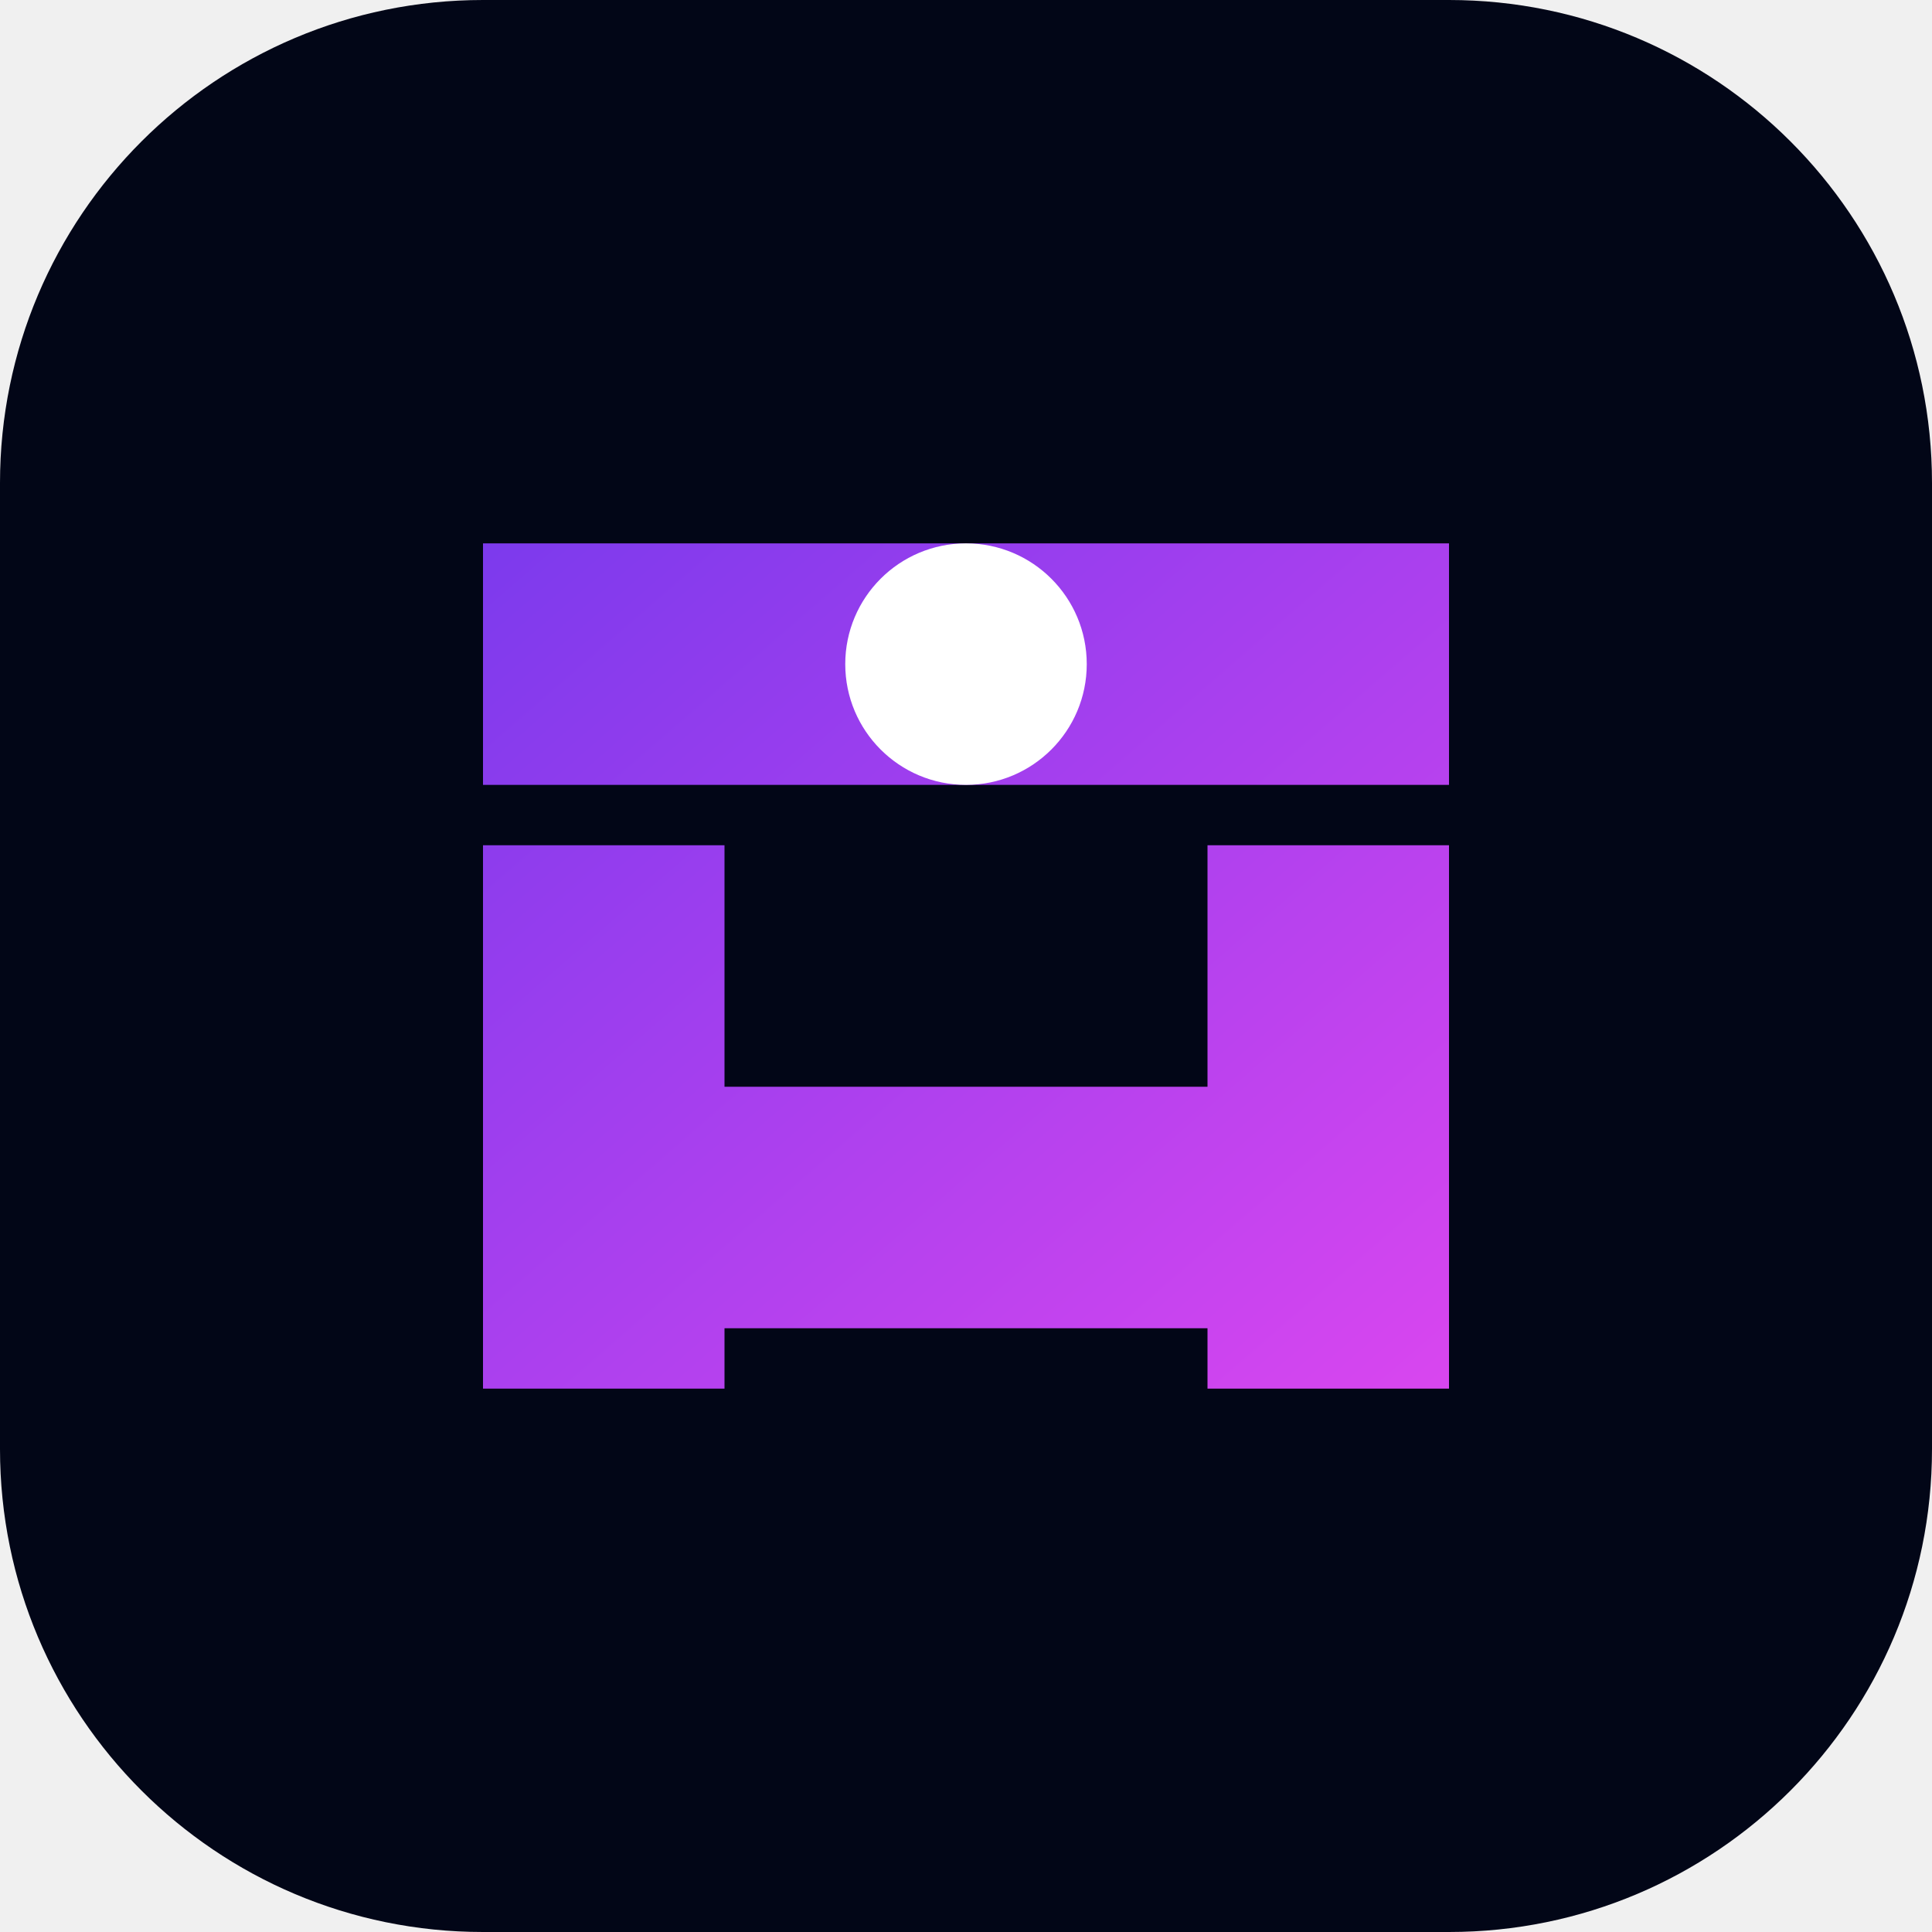
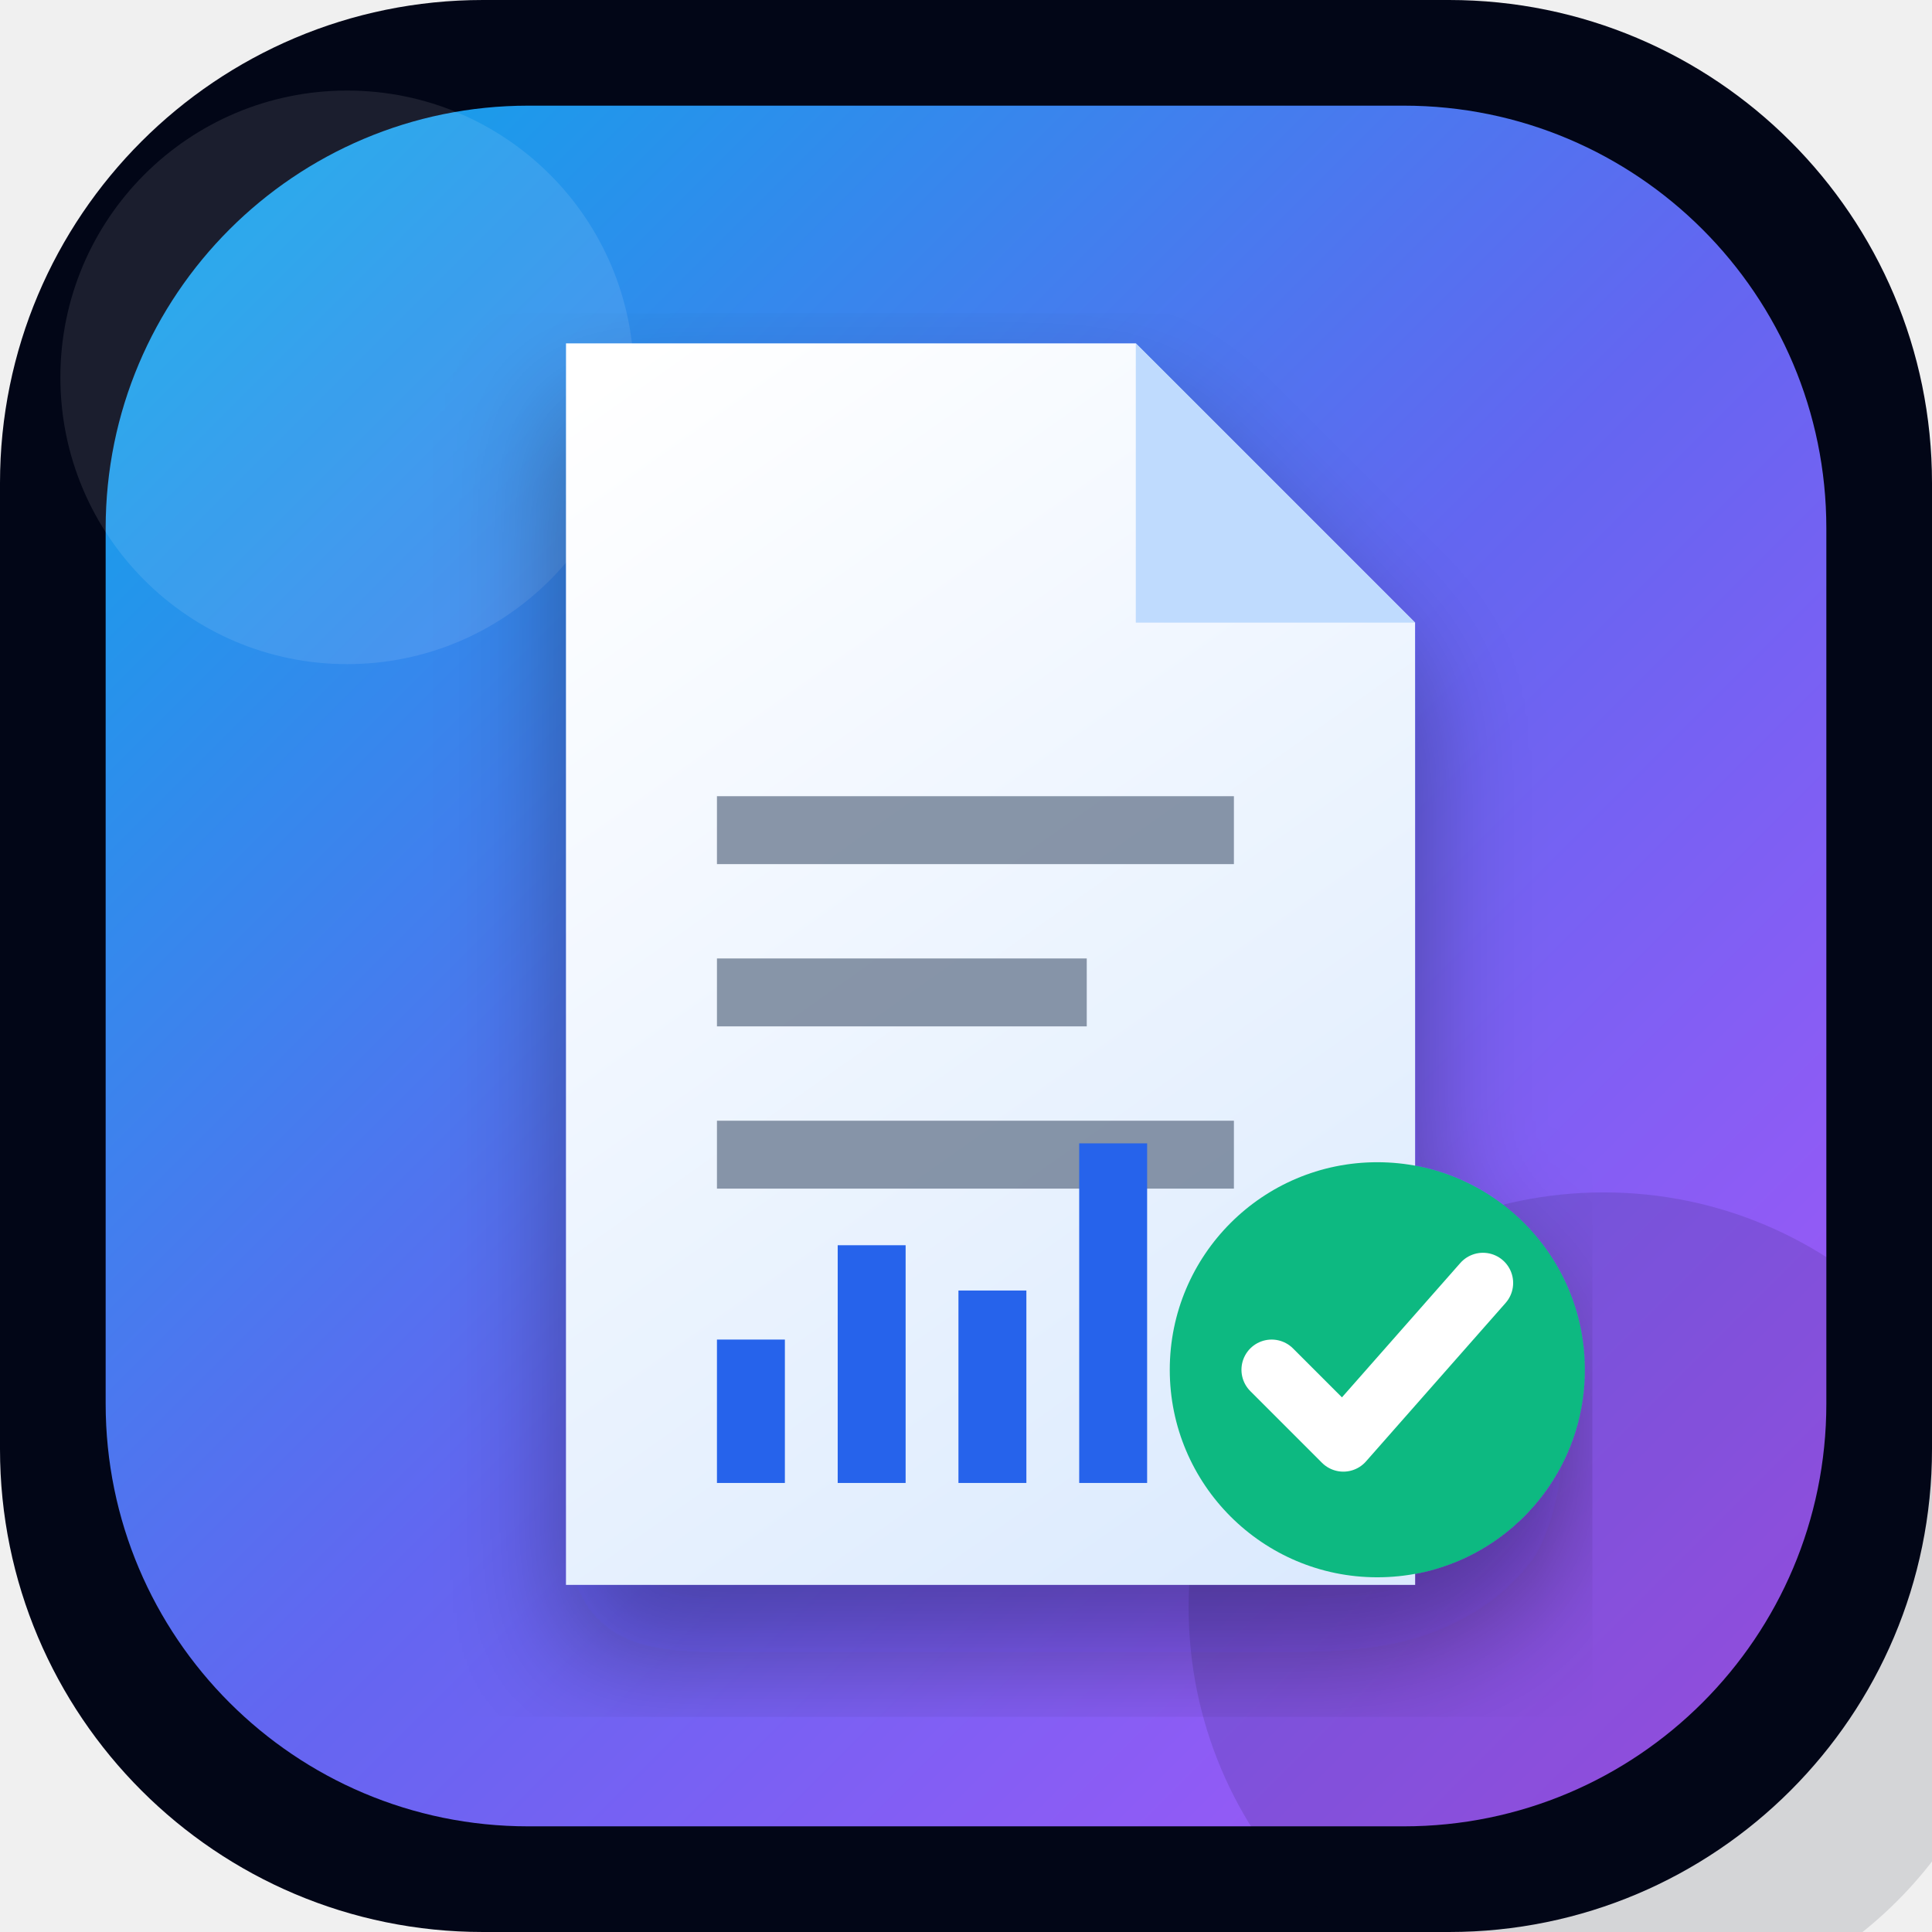
- <svg xmlns="http://www.w3.org/2000/svg" viewBox="0 0 64 64">
+ <svg xmlns="http://www.w3.org/2000/svg" viewBox="0 0 512 512" role="img" aria-labelledby="title description">
  <defs>
-     <linearGradient id="g" x1="0" x2="1" y1="0" y2="1">
-       <stop offset="0" stop-color="#7c3aed" />
-       <stop offset="1" stop-color="#d946ef" />
+     <linearGradient id="background" x1="40" x2="472" y1="40" y2="472" gradientUnits="userSpaceOnUse">
+       <stop stop-color="#0ea5e9" />
+       <stop offset=".52" stop-color="#6366f1" />
+       <stop offset="1" stop-color="#a855f7" />
    </linearGradient>
+     <linearGradient id="paper" x1="150" x2="365" y1="106" y2="410" gradientUnits="userSpaceOnUse">
+       <stop stop-color="#fff" />
+       <stop offset="1" stop-color="#dbeafe" />
+     </linearGradient>
+     <filter id="shadow" x="90" y="65" width="332" height="390" filterUnits="userSpaceOnUse">
+       <feDropShadow dx="0" dy="18" stdDeviation="16" flood-color="#020617" flood-opacity=".35" />
+     </filter>
  </defs>
-   <rect width="64" height="64" rx="16" fill="#020617" />
-   <path fill="url(#g)" d="M16 18h32v8H16zm0 10h8v18h-8zm24 0h8v18h-8zM24 36h16v8H24z" />
-   <circle cx="32" cy="22" r="4" fill="#fff" />
+   <rect width="512" height="512" rx="128" fill="#020617" />
+   <rect x="28" y="28" width="456" height="456" rx="112" fill="url(#background)" />
+   <circle cx="92" cy="100" r="76" fill="#fff" opacity=".1" />
+   <circle cx="425" cy="426" r="110" fill="#020617" opacity=".12" />
+   <g filter="url(#shadow)">
+     <path fill="url(#paper)" d="M150 91h151l74 74v255H150z" />
+     <path fill="#bfdbfe" d="M301 91v74h74z" />
+     <path fill="#64748b" d="M190 211h137v18H190zm0 43h98v18h-98zm0 43h137v18H190z" opacity=".75" />
+     <path fill="#2563eb" d="M190 355h18v38h-18zm32-25h18v63h-18zm32 12h18v51h-18zm32-39h18v90h-18z" />
+     <circle cx="365" cy="363" r="55" fill="#10b981" />
+     <path fill="none" stroke="#fff" stroke-linecap="round" stroke-linejoin="round" stroke-width="16" d="m337 363 19 19 37-42" />
+   </g>
</svg>
